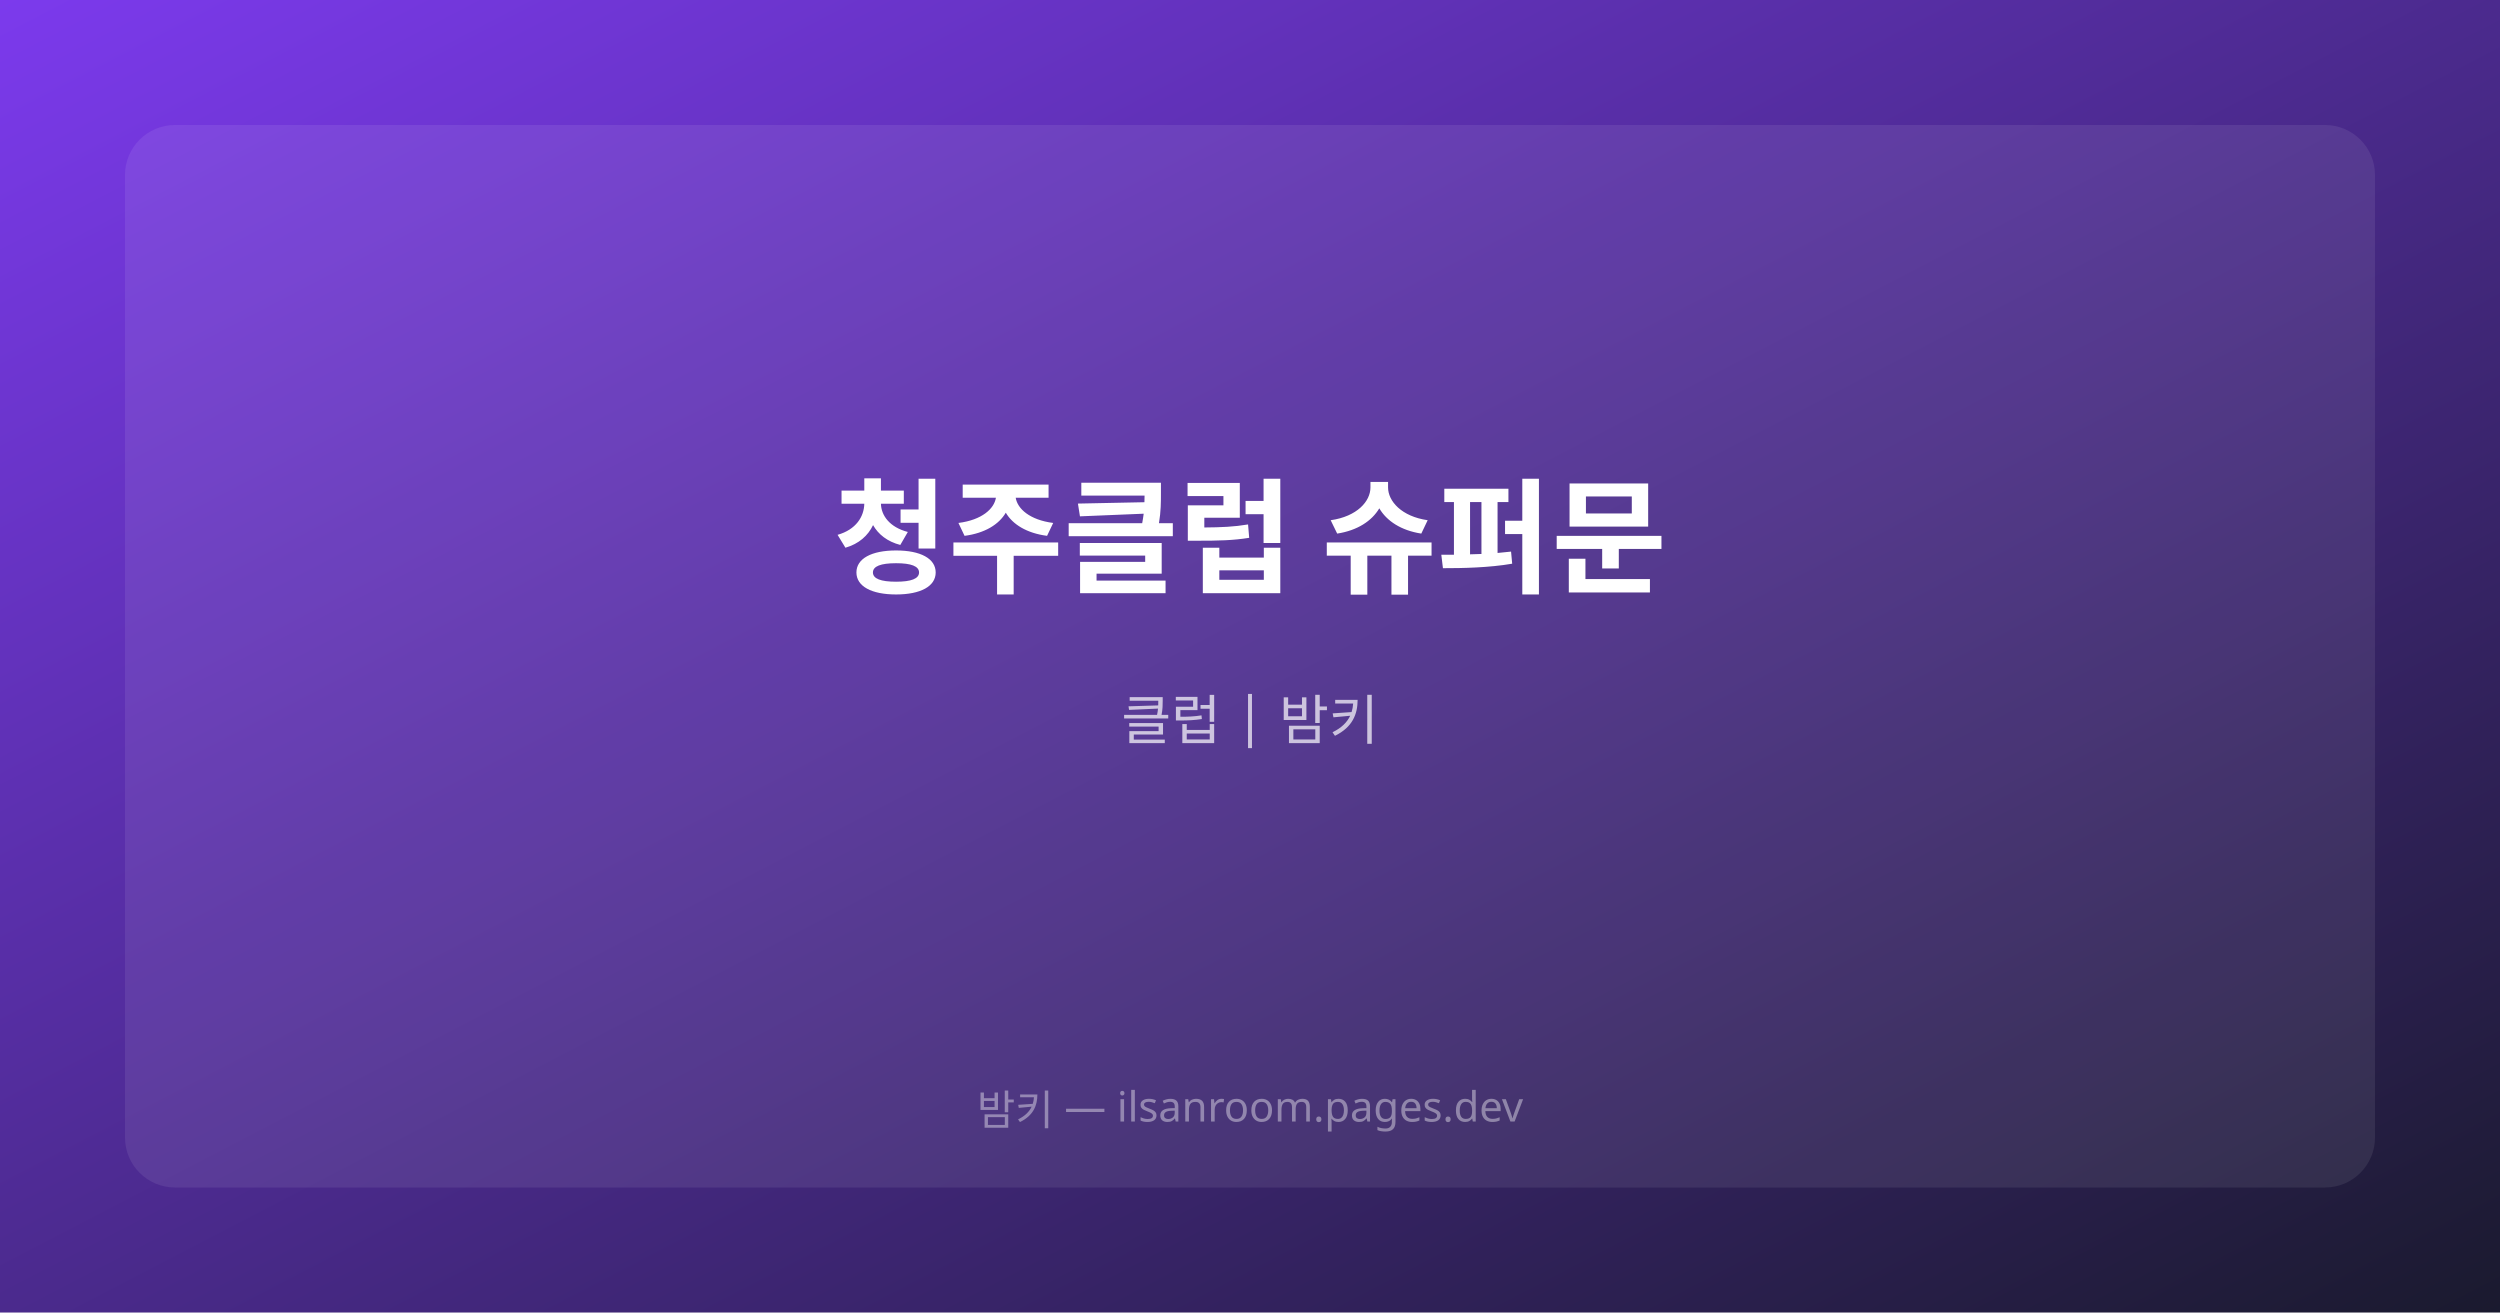
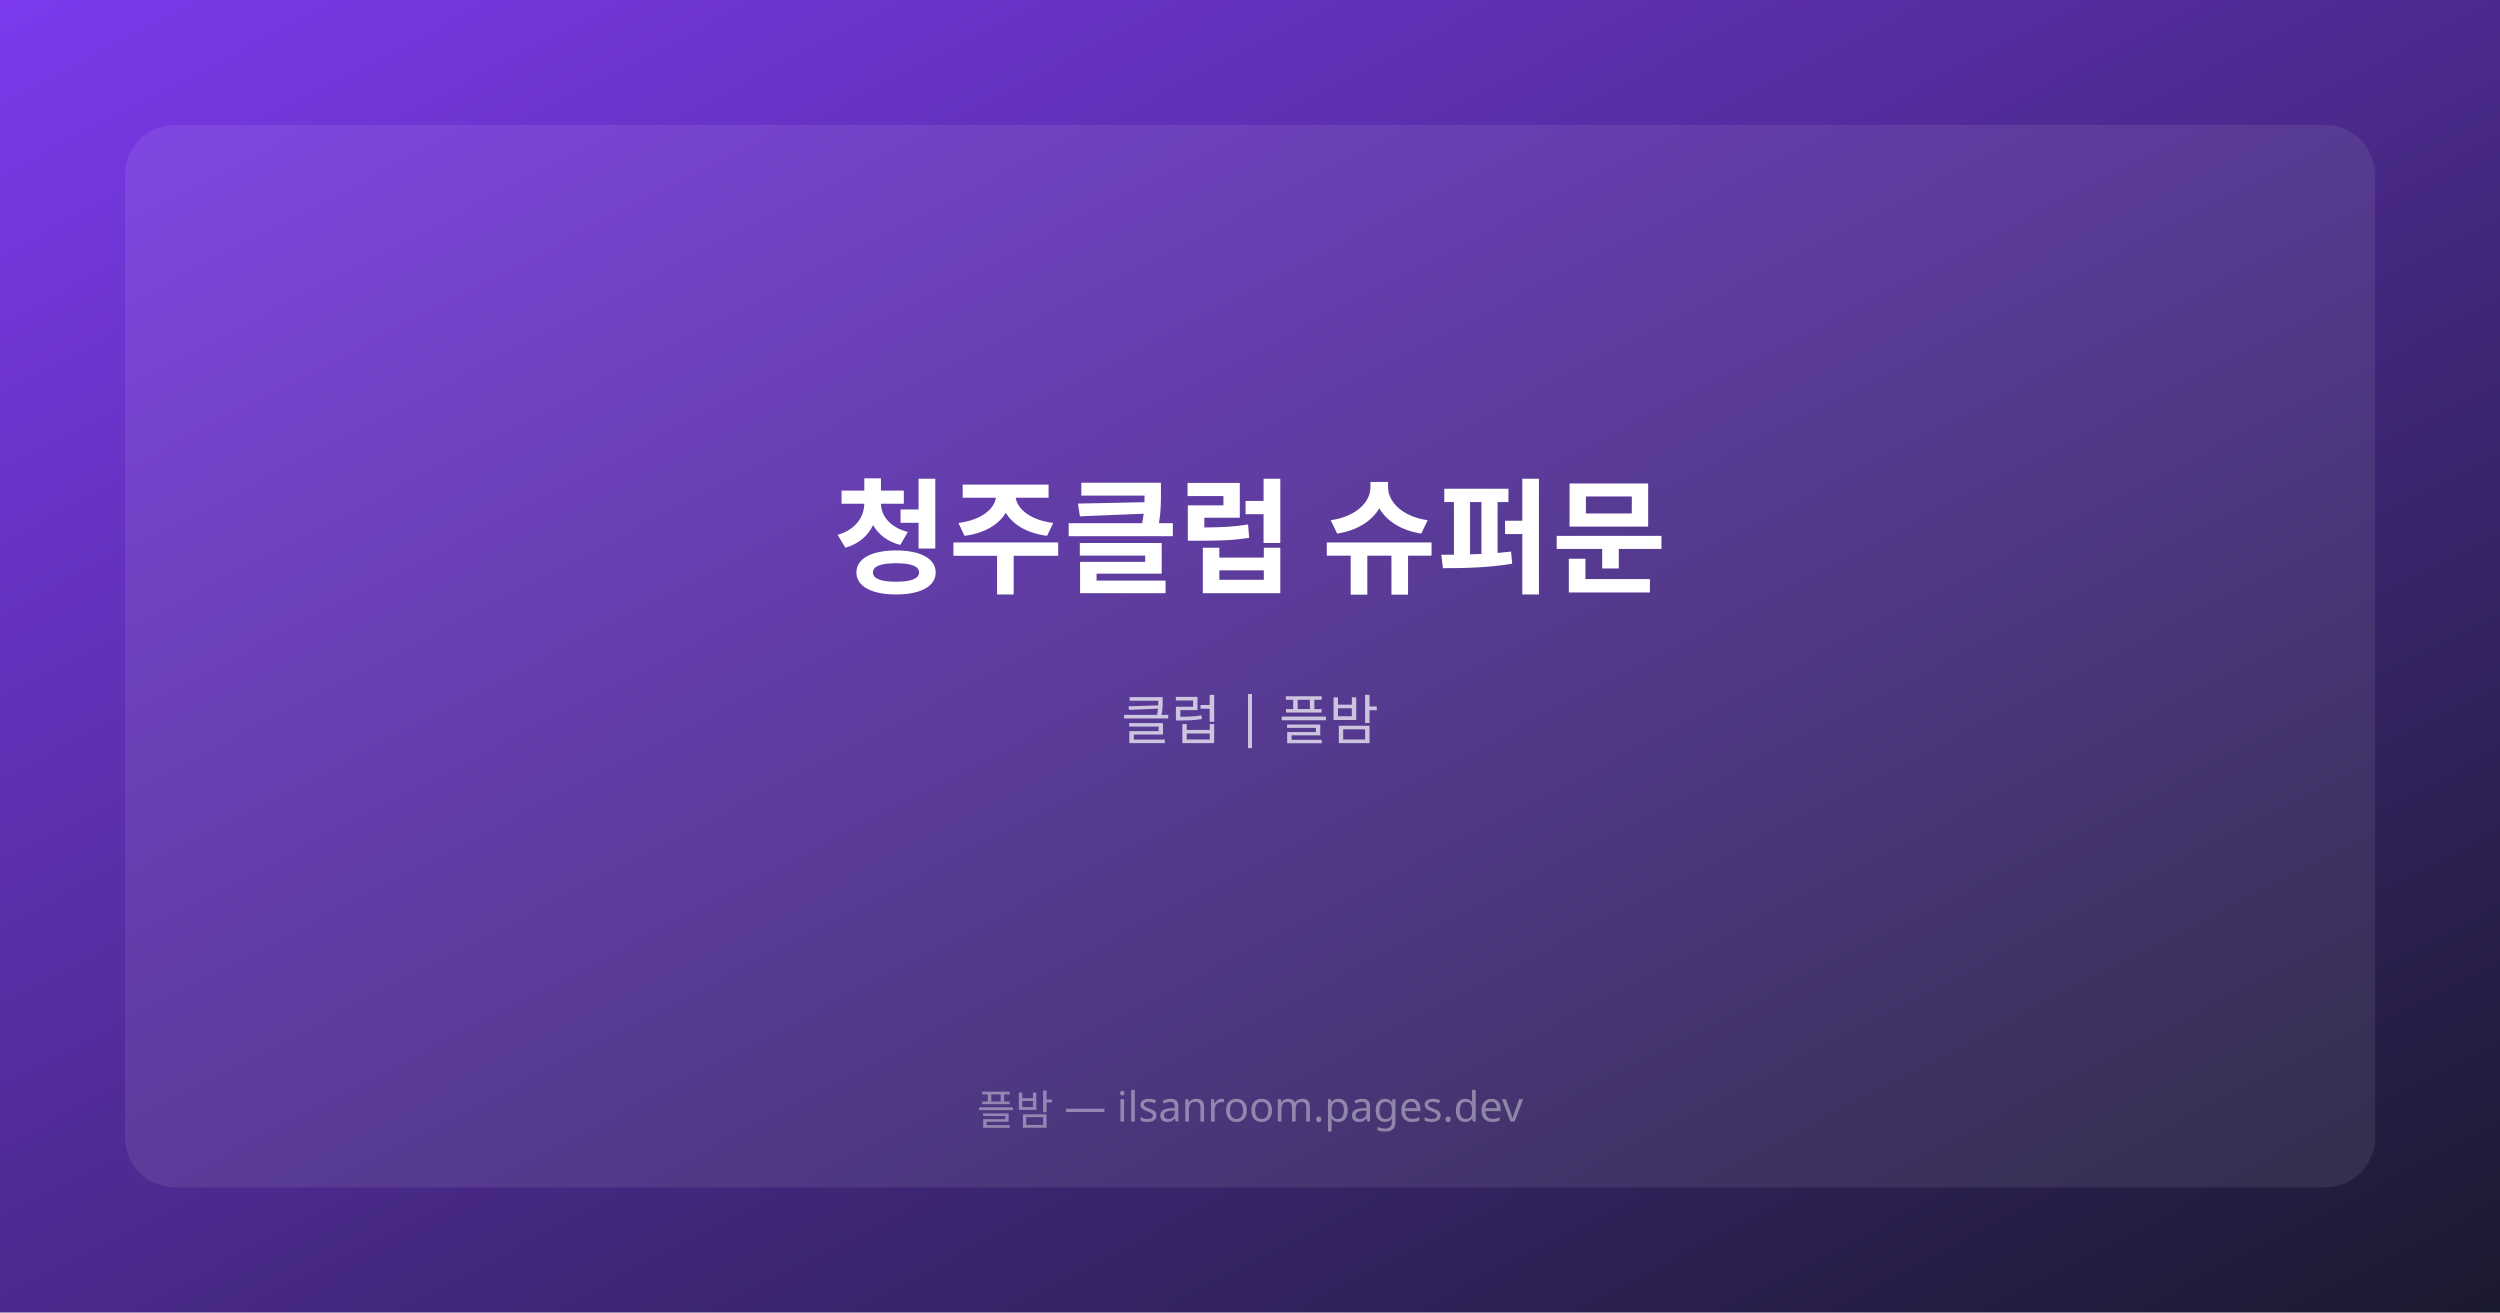
<svg xmlns="http://www.w3.org/2000/svg" width="1200" height="630" viewBox="0 0 1200 630">
  <defs>
    <linearGradient id="bg" x1="0%" y1="0%" x2="100%" y2="100%">
      <stop offset="0%" style="stop-color:#7C3AED;stop-opacity:1" />
      <stop offset="100%" style="stop-color:#1a1a2e;stop-opacity:1" />
    </linearGradient>
  </defs>
  <rect width="1200" height="630" fill="url(#bg)" />
  <rect x="60" y="60" width="1080" height="510" rx="24" fill="rgba(255,255,255,0.08)" />
  <text x="600" y="280" text-anchor="middle" font-family="sans-serif" font-size="60" font-weight="bold" fill="white">청주클럽 슈퍼문</text>
-   <text x="600" y="355" text-anchor="middle" font-family="sans-serif" font-size="26" fill="rgba(255,255,255,0.7)">클럽 | 밤키</text>
-   <text x="600" y="540" text-anchor="middle" font-family="sans-serif" font-size="20" fill="rgba(255,255,255,0.4)">밤키 — ilsanroom.pages.dev</text>
+   <text x="600" y="355" text-anchor="middle" font-family="sans-serif" font-size="26" fill="rgba(255,255,255,0.7)">클럽 | 플밤</text>
+   <text x="600" y="540" text-anchor="middle" font-family="sans-serif" font-size="20" fill="rgba(255,255,255,0.4)">플밤 — ilsanroom.pages.dev</text>
</svg>
